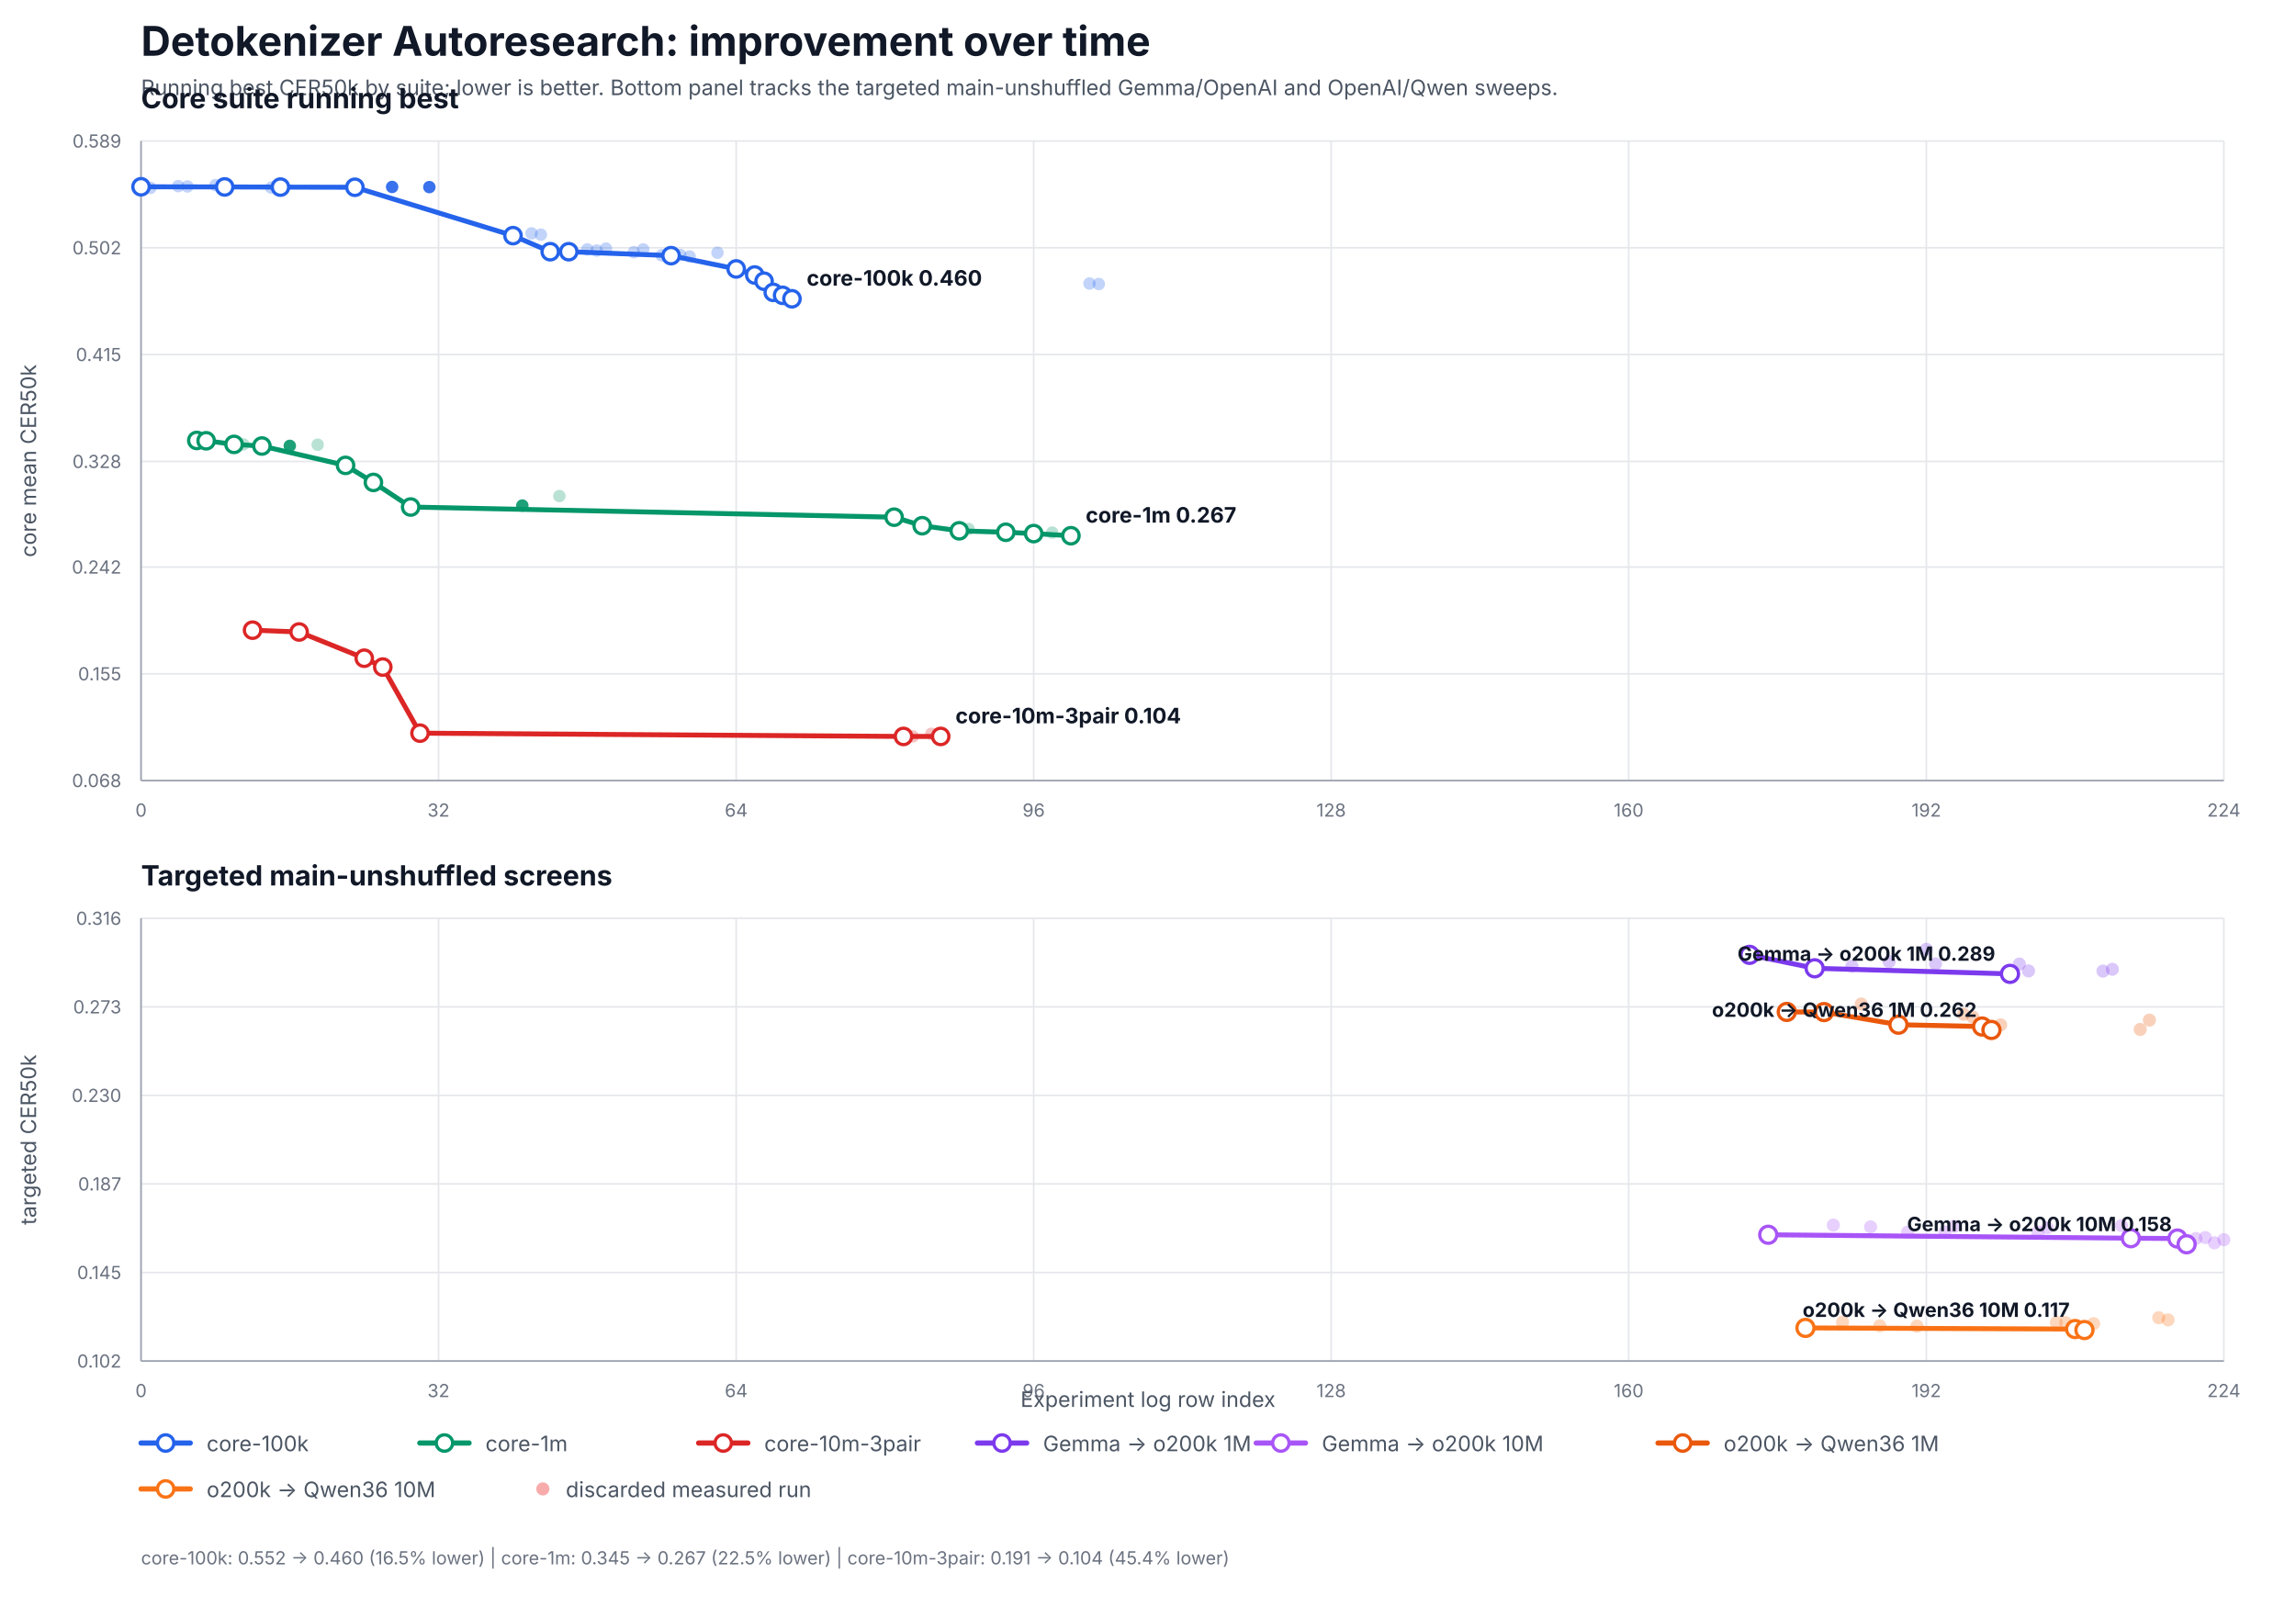
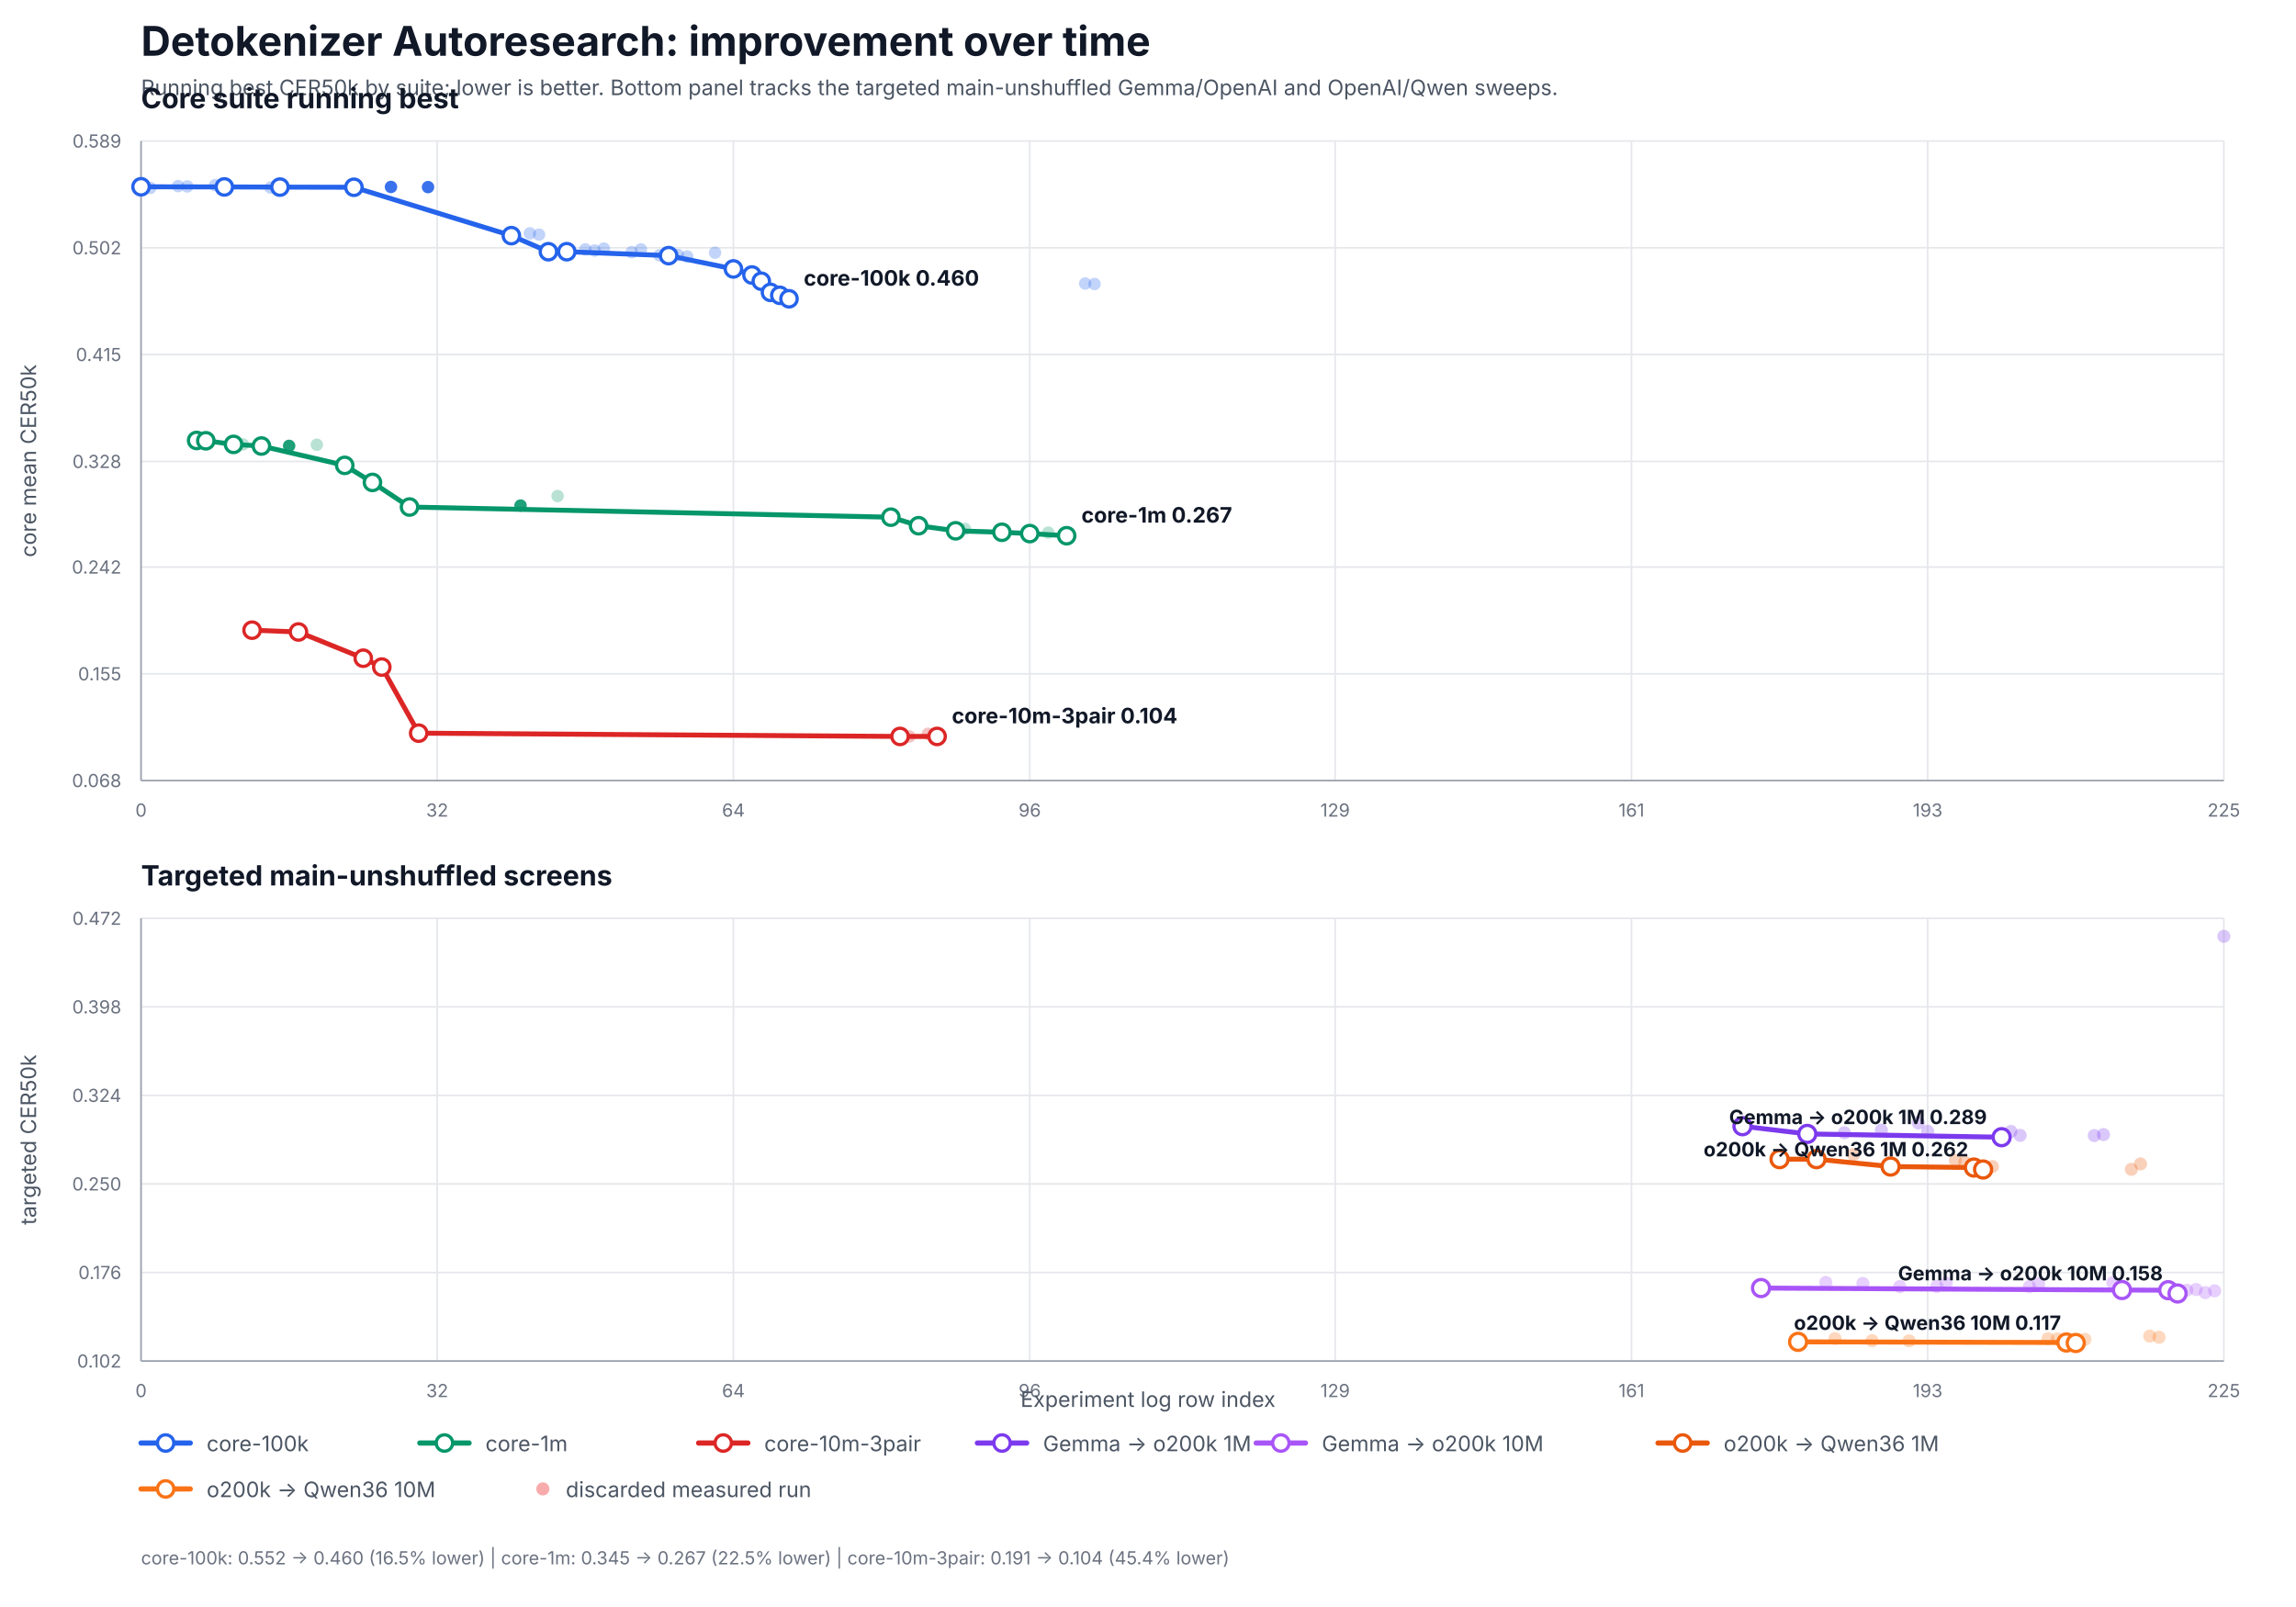
<svg xmlns="http://www.w3.org/2000/svg" width="1400" height="980" viewBox="0 0 1400 980">
  <rect width="100%" height="100%" fill="#ffffff" />
  <style>text{font-family:-apple-system,BlinkMacSystemFont,"Segoe UI",sans-serif;fill:#111827}.small{font-size:13px;fill:#4b5563}.tiny{font-size:11px;fill:#6b7280}.axis{stroke:#9ca3af;stroke-width:1}.grid{stroke:#e5e7eb;stroke-width:1}.line{fill:none;stroke-width:3.0;stroke-linejoin:round;stroke-linecap:round}.keep{opacity:.9}.discard{opacity:.28}</style>
  <text x="86" y="34" font-size="25" font-weight="700">Detokenizer Autoresearch: improvement over time</text>
  <text x="86" y="58" class="small">Running best CER50k by suite; lower is better. Bottom panel tracks the targeted main-unshuffled Gemma/OpenAI and OpenAI/Qwen sweeps.</text>
  <text x="86" y="66" font-size="17" font-weight="700">Core suite running best</text>
  <line x1="86" y1="476.0" x2="1356" y2="476.0" class="grid" />
  <text x="74" y="480.0" text-anchor="end" class="tiny">0.068</text>
  <line x1="86" y1="410.9" x2="1356" y2="410.9" class="grid" />
  <text x="74" y="414.9" text-anchor="end" class="tiny">0.155</text>
  <line x1="86" y1="345.8" x2="1356" y2="345.8" class="grid" />
  <text x="74" y="349.8" text-anchor="end" class="tiny">0.242</text>
  <line x1="86" y1="281.4" x2="1356" y2="281.4" class="grid" />
  <text x="74" y="285.4" text-anchor="end" class="tiny">0.328</text>
  <line x1="86" y1="216.2" x2="1356" y2="216.2" class="grid" />
  <text x="74" y="220.2" text-anchor="end" class="tiny">0.415</text>
  <line x1="86" y1="151.1" x2="1356" y2="151.1" class="grid" />
  <text x="74" y="155.1" text-anchor="end" class="tiny">0.502</text>
  <line x1="86" y1="86.0" x2="1356" y2="86.0" class="grid" />
  <text x="74" y="90.0" text-anchor="end" class="tiny">0.589</text>
  <line x1="86.0" y1="86" x2="86.0" y2="476" class="grid" />
  <text x="86.0" y="498" text-anchor="middle" class="tiny">0</text>
-   <line x1="267.4" y1="86" x2="267.4" y2="476" class="grid" />
-   <text x="267.4" y="498" text-anchor="middle" class="tiny">32</text>
-   <line x1="448.9" y1="86" x2="448.9" y2="476" class="grid" />
-   <text x="448.9" y="498" text-anchor="middle" class="tiny">64</text>
-   <line x1="630.3" y1="86" x2="630.3" y2="476" class="grid" />
-   <text x="630.3" y="498" text-anchor="middle" class="tiny">96</text>
-   <line x1="811.7" y1="86" x2="811.7" y2="476" class="grid" />
-   <text x="811.7" y="498" text-anchor="middle" class="tiny">128</text>
-   <line x1="993.1" y1="86" x2="993.1" y2="476" class="grid" />
-   <text x="993.1" y="498" text-anchor="middle" class="tiny">160</text>
-   <line x1="1174.6" y1="86" x2="1174.6" y2="476" class="grid" />
-   <text x="1174.6" y="498" text-anchor="middle" class="tiny">192</text>
+   <line x1="266.6" y1="86" x2="266.6" y2="476" class="grid" />
+   <text x="266.6" y="498" text-anchor="middle" class="tiny">32</text>
+   <line x1="447.2" y1="86" x2="447.2" y2="476" class="grid" />
+   <text x="447.2" y="498" text-anchor="middle" class="tiny">64</text>
+   <line x1="627.9" y1="86" x2="627.9" y2="476" class="grid" />
+   <text x="627.9" y="498" text-anchor="middle" class="tiny">96</text>
+   <line x1="814.1" y1="86" x2="814.1" y2="476" class="grid" />
+   <text x="814.1" y="498" text-anchor="middle" class="tiny">129</text>
+   <line x1="994.8" y1="86" x2="994.8" y2="476" class="grid" />
+   <text x="994.8" y="498" text-anchor="middle" class="tiny">161</text>
+   <line x1="1175.4" y1="86" x2="1175.4" y2="476" class="grid" />
+   <text x="1175.4" y="498" text-anchor="middle" class="tiny">193</text>
  <line x1="1356.0" y1="86" x2="1356.0" y2="476" class="grid" />
-   <text x="1356.0" y="498" text-anchor="middle" class="tiny">224</text>
+   <text x="1356.0" y="498" text-anchor="middle" class="tiny">225</text>
  <line x1="86" y1="476" x2="1356" y2="476" class="axis" />
  <line x1="86" y1="86" x2="86" y2="476" class="axis" />
  <circle cx="86.0" cy="113.9" r="3.8" fill="#2563eb" class="keep" />
-   <circle cx="91.7" cy="114.6" r="3.8" fill="#2563eb" class="discard" />
-   <circle cx="108.7" cy="113.5" r="3.8" fill="#2563eb" class="discard" />
-   <circle cx="114.3" cy="113.7" r="3.8" fill="#2563eb" class="discard" />
-   <circle cx="131.4" cy="112.9" r="3.8" fill="#2563eb" class="discard" />
-   <circle cx="137.0" cy="114.0" r="3.8" fill="#2563eb" class="keep" />
-   <circle cx="165.4" cy="114.4" r="3.8" fill="#2563eb" class="discard" />
-   <circle cx="171.0" cy="114.1" r="3.8" fill="#2563eb" class="keep" />
-   <circle cx="216.4" cy="114.2" r="3.8" fill="#2563eb" class="keep" />
-   <circle cx="239.1" cy="114.0" r="3.8" fill="#2563eb" class="keep" />
-   <circle cx="261.8" cy="114.1" r="3.8" fill="#2563eb" class="keep" />
-   <circle cx="312.8" cy="143.7" r="3.8" fill="#2563eb" class="keep" />
-   <circle cx="324.1" cy="142.3" r="3.8" fill="#2563eb" class="discard" />
-   <circle cx="329.8" cy="143.1" r="3.8" fill="#2563eb" class="discard" />
-   <circle cx="335.5" cy="153.5" r="3.8" fill="#2563eb" class="keep" />
-   <circle cx="346.8" cy="153.5" r="3.8" fill="#2563eb" class="keep" />
-   <circle cx="358.1" cy="152.1" r="3.8" fill="#2563eb" class="discard" />
-   <circle cx="363.8" cy="152.8" r="3.8" fill="#2563eb" class="discard" />
-   <circle cx="369.5" cy="151.6" r="3.8" fill="#2563eb" class="discard" />
-   <circle cx="386.5" cy="153.8" r="3.8" fill="#2563eb" class="discard" />
-   <circle cx="392.2" cy="152.1" r="3.8" fill="#2563eb" class="discard" />
-   <circle cx="403.5" cy="155.7" r="3.8" fill="#2563eb" class="discard" />
-   <circle cx="409.2" cy="155.9" r="3.8" fill="#2563eb" class="keep" />
-   <circle cx="414.8" cy="155.5" r="3.8" fill="#2563eb" class="discard" />
-   <circle cx="420.5" cy="156.4" r="3.8" fill="#2563eb" class="discard" />
-   <circle cx="437.5" cy="154.1" r="3.8" fill="#2563eb" class="discard" />
-   <circle cx="448.9" cy="164.0" r="3.8" fill="#2563eb" class="keep" />
-   <circle cx="460.2" cy="167.7" r="3.8" fill="#2563eb" class="keep" />
-   <circle cx="465.9" cy="171.5" r="3.8" fill="#2563eb" class="keep" />
-   <circle cx="471.5" cy="178.3" r="3.8" fill="#2563eb" class="keep" />
-   <circle cx="477.2" cy="180.1" r="3.8" fill="#2563eb" class="keep" />
-   <circle cx="482.9" cy="182.2" r="3.8" fill="#2563eb" class="keep" />
-   <circle cx="664.3" cy="172.9" r="3.8" fill="#2563eb" class="discard" />
-   <circle cx="670.0" cy="173.2" r="3.8" fill="#2563eb" class="discard" />
-   <path d="M 86.0 113.9 L 137.0 114.0 L 171.0 114.1 L 216.4 114.2 L 312.8 143.7 L 335.5 153.5 L 346.8 153.5 L 409.2 155.9 L 448.9 164.0 L 460.2 167.7 L 465.9 171.5 L 471.5 178.3 L 477.2 180.1 L 482.9 182.2" class="line" stroke="#2563eb" />
+   <circle cx="91.6" cy="114.6" r="3.8" fill="#2563eb" class="discard" />
+   <circle cx="108.6" cy="113.5" r="3.8" fill="#2563eb" class="discard" />
+   <circle cx="114.2" cy="113.7" r="3.8" fill="#2563eb" class="discard" />
+   <circle cx="131.2" cy="112.9" r="3.8" fill="#2563eb" class="discard" />
+   <circle cx="136.8" cy="114.0" r="3.8" fill="#2563eb" class="keep" />
+   <circle cx="165.0" cy="114.4" r="3.8" fill="#2563eb" class="discard" />
+   <circle cx="170.7" cy="114.1" r="3.8" fill="#2563eb" class="keep" />
+   <circle cx="215.8" cy="114.2" r="3.8" fill="#2563eb" class="keep" />
+   <circle cx="238.4" cy="114.0" r="3.8" fill="#2563eb" class="keep" />
+   <circle cx="261.0" cy="114.1" r="3.8" fill="#2563eb" class="keep" />
+   <circle cx="311.8" cy="143.7" r="3.8" fill="#2563eb" class="keep" />
+   <circle cx="323.1" cy="142.3" r="3.8" fill="#2563eb" class="discard" />
+   <circle cx="328.7" cy="143.1" r="3.8" fill="#2563eb" class="discard" />
+   <circle cx="334.4" cy="153.5" r="3.8" fill="#2563eb" class="keep" />
+   <circle cx="345.6" cy="153.5" r="3.8" fill="#2563eb" class="keep" />
+   <circle cx="356.9" cy="152.1" r="3.8" fill="#2563eb" class="discard" />
+   <circle cx="362.6" cy="152.8" r="3.8" fill="#2563eb" class="discard" />
+   <circle cx="368.2" cy="151.6" r="3.8" fill="#2563eb" class="discard" />
+   <circle cx="385.2" cy="153.8" r="3.8" fill="#2563eb" class="discard" />
+   <circle cx="390.8" cy="152.1" r="3.8" fill="#2563eb" class="discard" />
+   <circle cx="402.1" cy="155.7" r="3.8" fill="#2563eb" class="discard" />
+   <circle cx="407.7" cy="155.9" r="3.8" fill="#2563eb" class="keep" />
+   <circle cx="413.4" cy="155.5" r="3.8" fill="#2563eb" class="discard" />
+   <circle cx="419.0" cy="156.4" r="3.8" fill="#2563eb" class="discard" />
+   <circle cx="436.0" cy="154.1" r="3.8" fill="#2563eb" class="discard" />
+   <circle cx="447.2" cy="164.0" r="3.8" fill="#2563eb" class="keep" />
+   <circle cx="458.5" cy="167.7" r="3.8" fill="#2563eb" class="keep" />
+   <circle cx="464.2" cy="171.5" r="3.8" fill="#2563eb" class="keep" />
+   <circle cx="469.8" cy="178.3" r="3.8" fill="#2563eb" class="keep" />
+   <circle cx="475.5" cy="180.1" r="3.8" fill="#2563eb" class="keep" />
+   <circle cx="481.1" cy="182.2" r="3.8" fill="#2563eb" class="keep" />
+   <circle cx="661.7" cy="172.9" r="3.8" fill="#2563eb" class="discard" />
+   <circle cx="667.4" cy="173.2" r="3.8" fill="#2563eb" class="discard" />
+   <path d="M 86.0 113.9 L 136.8 114.0 L 170.7 114.1 L 215.8 114.2 L 311.8 143.7 L 334.4 153.5 L 345.6 153.5 L 407.7 155.9 L 447.2 164.0 L 458.5 167.7 L 464.2 171.5 L 469.8 178.3 L 475.5 180.1 L 481.1 182.2" class="line" stroke="#2563eb" />
  <circle cx="86.0" cy="113.9" r="5.0" fill="#fff" stroke="#2563eb" stroke-width="2" />
-   <circle cx="137.0" cy="114.0" r="5.0" fill="#fff" stroke="#2563eb" stroke-width="2" />
-   <circle cx="171.0" cy="114.1" r="5.0" fill="#fff" stroke="#2563eb" stroke-width="2" />
-   <circle cx="216.4" cy="114.2" r="5.0" fill="#fff" stroke="#2563eb" stroke-width="2" />
-   <circle cx="312.8" cy="143.7" r="5.0" fill="#fff" stroke="#2563eb" stroke-width="2" />
-   <circle cx="335.5" cy="153.5" r="5.0" fill="#fff" stroke="#2563eb" stroke-width="2" />
-   <circle cx="346.8" cy="153.5" r="5.0" fill="#fff" stroke="#2563eb" stroke-width="2" />
-   <circle cx="409.2" cy="155.9" r="5.0" fill="#fff" stroke="#2563eb" stroke-width="2" />
-   <circle cx="448.9" cy="164.0" r="5.0" fill="#fff" stroke="#2563eb" stroke-width="2" />
-   <circle cx="460.2" cy="167.7" r="5.0" fill="#fff" stroke="#2563eb" stroke-width="2" />
-   <circle cx="465.9" cy="171.5" r="5.0" fill="#fff" stroke="#2563eb" stroke-width="2" />
-   <circle cx="471.5" cy="178.3" r="5.0" fill="#fff" stroke="#2563eb" stroke-width="2" />
-   <circle cx="477.2" cy="180.1" r="5.0" fill="#fff" stroke="#2563eb" stroke-width="2" />
-   <circle cx="482.9" cy="182.2" r="5.0" fill="#fff" stroke="#2563eb" stroke-width="2" />
-   <text x="491.9" y="174.2" text-anchor="start" font-size="13" font-weight="700" fill="#2563eb">core-100k 0.460</text>
-   <circle cx="120.0" cy="268.6" r="3.8" fill="#059669" class="keep" />
-   <circle cx="125.7" cy="268.8" r="3.8" fill="#059669" class="keep" />
-   <circle cx="142.7" cy="271.0" r="3.8" fill="#059669" class="keep" />
-   <circle cx="148.4" cy="271.0" r="3.8" fill="#059669" class="discard" />
-   <circle cx="159.7" cy="272.0" r="3.8" fill="#059669" class="keep" />
-   <circle cx="176.7" cy="271.9" r="3.8" fill="#059669" class="keep" />
-   <circle cx="193.7" cy="271.2" r="3.8" fill="#059669" class="discard" />
-   <circle cx="210.7" cy="283.8" r="3.8" fill="#059669" class="keep" />
-   <circle cx="227.7" cy="294.2" r="3.8" fill="#059669" class="keep" />
-   <circle cx="250.4" cy="309.2" r="3.8" fill="#059669" class="keep" />
-   <circle cx="318.5" cy="308.3" r="3.8" fill="#059669" class="keep" />
-   <circle cx="341.1" cy="302.5" r="3.8" fill="#059669" class="discard" />
-   <circle cx="545.2" cy="315.4" r="3.8" fill="#059669" class="keep" />
-   <circle cx="562.3" cy="320.6" r="3.8" fill="#059669" class="keep" />
-   <circle cx="584.9" cy="323.7" r="3.8" fill="#059669" class="keep" />
-   <circle cx="590.6" cy="322.6" r="3.8" fill="#059669" class="discard" />
-   <circle cx="613.3" cy="324.6" r="3.8" fill="#059669" class="keep" />
-   <circle cx="630.3" cy="325.4" r="3.8" fill="#059669" class="keep" />
-   <circle cx="641.6" cy="324.8" r="3.8" fill="#059669" class="discard" />
-   <circle cx="653.0" cy="326.7" r="3.8" fill="#059669" class="keep" />
-   <path d="M 120.0 268.6 L 125.7 268.8 L 142.7 271.0 L 159.7 272.0 L 210.7 283.8 L 227.7 294.2 L 250.4 309.2 L 545.2 315.4 L 562.3 320.6 L 584.9 323.7 L 613.3 324.6 L 630.3 325.4 L 653.0 326.7" class="line" stroke="#059669" />
-   <circle cx="120.0" cy="268.6" r="5.0" fill="#fff" stroke="#059669" stroke-width="2" />
-   <circle cx="125.7" cy="268.8" r="5.0" fill="#fff" stroke="#059669" stroke-width="2" />
-   <circle cx="142.7" cy="271.0" r="5.0" fill="#fff" stroke="#059669" stroke-width="2" />
-   <circle cx="159.7" cy="272.0" r="5.0" fill="#fff" stroke="#059669" stroke-width="2" />
-   <circle cx="210.7" cy="283.8" r="5.0" fill="#fff" stroke="#059669" stroke-width="2" />
-   <circle cx="227.7" cy="294.2" r="5.0" fill="#fff" stroke="#059669" stroke-width="2" />
-   <circle cx="250.4" cy="309.2" r="5.0" fill="#fff" stroke="#059669" stroke-width="2" />
-   <circle cx="545.2" cy="315.4" r="5.0" fill="#fff" stroke="#059669" stroke-width="2" />
-   <circle cx="562.3" cy="320.6" r="5.0" fill="#fff" stroke="#059669" stroke-width="2" />
-   <circle cx="584.9" cy="323.7" r="5.0" fill="#fff" stroke="#059669" stroke-width="2" />
-   <circle cx="613.3" cy="324.6" r="5.0" fill="#fff" stroke="#059669" stroke-width="2" />
-   <circle cx="630.3" cy="325.4" r="5.0" fill="#fff" stroke="#059669" stroke-width="2" />
-   <circle cx="653.0" cy="326.7" r="5.0" fill="#fff" stroke="#059669" stroke-width="2" />
-   <text x="662.0" y="318.7" text-anchor="start" font-size="13" font-weight="700" fill="#059669">core-1m 0.267</text>
-   <circle cx="154.0" cy="384.3" r="3.8" fill="#dc2626" class="keep" />
-   <circle cx="182.4" cy="385.4" r="3.8" fill="#dc2626" class="keep" />
-   <circle cx="222.1" cy="401.4" r="3.8" fill="#dc2626" class="keep" />
-   <circle cx="233.4" cy="406.8" r="3.8" fill="#dc2626" class="keep" />
-   <circle cx="256.1" cy="447.1" r="3.8" fill="#dc2626" class="keep" />
-   <circle cx="550.9" cy="449.1" r="3.8" fill="#dc2626" class="keep" />
-   <circle cx="556.6" cy="449.1" r="3.8" fill="#dc2626" class="discard" />
-   <circle cx="567.9" cy="447.5" r="3.8" fill="#dc2626" class="discard" />
-   <circle cx="573.6" cy="449.1" r="3.8" fill="#dc2626" class="keep" />
-   <path d="M 154.0 384.3 L 182.4 385.4 L 222.1 401.4 L 233.4 406.8 L 256.1 447.1 L 550.9 449.1 L 573.6 449.1" class="line" stroke="#dc2626" />
-   <circle cx="154.0" cy="384.3" r="5.0" fill="#fff" stroke="#dc2626" stroke-width="2" />
-   <circle cx="182.4" cy="385.4" r="5.0" fill="#fff" stroke="#dc2626" stroke-width="2" />
-   <circle cx="222.1" cy="401.4" r="5.0" fill="#fff" stroke="#dc2626" stroke-width="2" />
-   <circle cx="233.4" cy="406.8" r="5.0" fill="#fff" stroke="#dc2626" stroke-width="2" />
-   <circle cx="256.1" cy="447.1" r="5.0" fill="#fff" stroke="#dc2626" stroke-width="2" />
-   <circle cx="550.9" cy="449.1" r="5.0" fill="#fff" stroke="#dc2626" stroke-width="2" />
-   <circle cx="573.6" cy="449.1" r="5.0" fill="#fff" stroke="#dc2626" stroke-width="2" />
-   <text x="582.6" y="441.1" text-anchor="start" font-size="13" font-weight="700" fill="#dc2626">core-10m-3pair 0.104</text>
+   <circle cx="136.8" cy="114.0" r="5.0" fill="#fff" stroke="#2563eb" stroke-width="2" />
+   <circle cx="170.7" cy="114.1" r="5.0" fill="#fff" stroke="#2563eb" stroke-width="2" />
+   <circle cx="215.8" cy="114.2" r="5.0" fill="#fff" stroke="#2563eb" stroke-width="2" />
+   <circle cx="311.8" cy="143.7" r="5.0" fill="#fff" stroke="#2563eb" stroke-width="2" />
+   <circle cx="334.4" cy="153.5" r="5.0" fill="#fff" stroke="#2563eb" stroke-width="2" />
+   <circle cx="345.6" cy="153.5" r="5.0" fill="#fff" stroke="#2563eb" stroke-width="2" />
+   <circle cx="407.7" cy="155.9" r="5.0" fill="#fff" stroke="#2563eb" stroke-width="2" />
+   <circle cx="447.2" cy="164.0" r="5.0" fill="#fff" stroke="#2563eb" stroke-width="2" />
+   <circle cx="458.5" cy="167.7" r="5.0" fill="#fff" stroke="#2563eb" stroke-width="2" />
+   <circle cx="464.2" cy="171.5" r="5.0" fill="#fff" stroke="#2563eb" stroke-width="2" />
+   <circle cx="469.8" cy="178.3" r="5.0" fill="#fff" stroke="#2563eb" stroke-width="2" />
+   <circle cx="475.5" cy="180.1" r="5.0" fill="#fff" stroke="#2563eb" stroke-width="2" />
+   <circle cx="481.1" cy="182.2" r="5.0" fill="#fff" stroke="#2563eb" stroke-width="2" />
+   <text x="490.1" y="174.2" text-anchor="start" font-size="13" font-weight="700" fill="#2563eb">core-100k 0.460</text>
+   <circle cx="119.9" cy="268.6" r="3.8" fill="#059669" class="keep" />
+   <circle cx="125.5" cy="268.8" r="3.8" fill="#059669" class="keep" />
+   <circle cx="142.4" cy="271.0" r="3.8" fill="#059669" class="keep" />
+   <circle cx="148.1" cy="271.0" r="3.8" fill="#059669" class="discard" />
+   <circle cx="159.4" cy="272.0" r="3.8" fill="#059669" class="keep" />
+   <circle cx="176.3" cy="271.9" r="3.8" fill="#059669" class="keep" />
+   <circle cx="193.2" cy="271.2" r="3.8" fill="#059669" class="discard" />
+   <circle cx="210.2" cy="283.8" r="3.8" fill="#059669" class="keep" />
+   <circle cx="227.1" cy="294.2" r="3.8" fill="#059669" class="keep" />
+   <circle cx="249.7" cy="309.2" r="3.8" fill="#059669" class="keep" />
+   <circle cx="317.4" cy="308.3" r="3.8" fill="#059669" class="keep" />
+   <circle cx="340.0" cy="302.5" r="3.8" fill="#059669" class="discard" />
+   <circle cx="543.2" cy="315.4" r="3.8" fill="#059669" class="keep" />
+   <circle cx="560.1" cy="320.6" r="3.8" fill="#059669" class="keep" />
+   <circle cx="582.7" cy="323.7" r="3.8" fill="#059669" class="keep" />
+   <circle cx="588.4" cy="322.6" r="3.8" fill="#059669" class="discard" />
+   <circle cx="610.9" cy="324.6" r="3.8" fill="#059669" class="keep" />
+   <circle cx="627.9" cy="325.4" r="3.8" fill="#059669" class="keep" />
+   <circle cx="639.2" cy="324.8" r="3.8" fill="#059669" class="discard" />
+   <circle cx="650.4" cy="326.7" r="3.8" fill="#059669" class="keep" />
+   <path d="M 119.9 268.6 L 125.5 268.8 L 142.4 271.0 L 159.4 272.0 L 210.2 283.8 L 227.1 294.2 L 249.7 309.2 L 543.2 315.4 L 560.1 320.6 L 582.7 323.7 L 610.9 324.6 L 627.9 325.4 L 650.4 326.7" class="line" stroke="#059669" />
+   <circle cx="119.9" cy="268.6" r="5.0" fill="#fff" stroke="#059669" stroke-width="2" />
+   <circle cx="125.5" cy="268.8" r="5.0" fill="#fff" stroke="#059669" stroke-width="2" />
+   <circle cx="142.4" cy="271.0" r="5.0" fill="#fff" stroke="#059669" stroke-width="2" />
+   <circle cx="159.4" cy="272.0" r="5.0" fill="#fff" stroke="#059669" stroke-width="2" />
+   <circle cx="210.2" cy="283.8" r="5.0" fill="#fff" stroke="#059669" stroke-width="2" />
+   <circle cx="227.1" cy="294.2" r="5.0" fill="#fff" stroke="#059669" stroke-width="2" />
+   <circle cx="249.7" cy="309.2" r="5.0" fill="#fff" stroke="#059669" stroke-width="2" />
+   <circle cx="543.2" cy="315.4" r="5.0" fill="#fff" stroke="#059669" stroke-width="2" />
+   <circle cx="560.1" cy="320.6" r="5.0" fill="#fff" stroke="#059669" stroke-width="2" />
+   <circle cx="582.7" cy="323.7" r="5.0" fill="#fff" stroke="#059669" stroke-width="2" />
+   <circle cx="610.9" cy="324.6" r="5.0" fill="#fff" stroke="#059669" stroke-width="2" />
+   <circle cx="627.9" cy="325.4" r="5.0" fill="#fff" stroke="#059669" stroke-width="2" />
+   <circle cx="650.4" cy="326.7" r="5.0" fill="#fff" stroke="#059669" stroke-width="2" />
+   <text x="659.4" y="318.7" text-anchor="start" font-size="13" font-weight="700" fill="#059669">core-1m 0.267</text>
+   <circle cx="153.7" cy="384.3" r="3.8" fill="#dc2626" class="keep" />
+   <circle cx="182.0" cy="385.4" r="3.8" fill="#dc2626" class="keep" />
+   <circle cx="221.5" cy="401.4" r="3.8" fill="#dc2626" class="keep" />
+   <circle cx="232.8" cy="406.8" r="3.8" fill="#dc2626" class="keep" />
+   <circle cx="255.3" cy="447.1" r="3.8" fill="#dc2626" class="keep" />
+   <circle cx="548.8" cy="449.1" r="3.8" fill="#dc2626" class="keep" />
+   <circle cx="554.5" cy="449.1" r="3.8" fill="#dc2626" class="discard" />
+   <circle cx="565.8" cy="447.5" r="3.8" fill="#dc2626" class="discard" />
+   <circle cx="571.4" cy="449.1" r="3.8" fill="#dc2626" class="keep" />
+   <path d="M 153.7 384.3 L 182.0 385.4 L 221.5 401.4 L 232.8 406.8 L 255.3 447.1 L 548.8 449.1 L 571.4 449.1" class="line" stroke="#dc2626" />
+   <circle cx="153.7" cy="384.3" r="5.0" fill="#fff" stroke="#dc2626" stroke-width="2" />
+   <circle cx="182.0" cy="385.4" r="5.0" fill="#fff" stroke="#dc2626" stroke-width="2" />
+   <circle cx="221.5" cy="401.4" r="5.0" fill="#fff" stroke="#dc2626" stroke-width="2" />
+   <circle cx="232.8" cy="406.8" r="5.0" fill="#fff" stroke="#dc2626" stroke-width="2" />
+   <circle cx="255.3" cy="447.1" r="5.0" fill="#fff" stroke="#dc2626" stroke-width="2" />
+   <circle cx="548.8" cy="449.1" r="5.0" fill="#fff" stroke="#dc2626" stroke-width="2" />
+   <circle cx="571.4" cy="449.1" r="5.0" fill="#fff" stroke="#dc2626" stroke-width="2" />
+   <text x="580.4" y="441.1" text-anchor="start" font-size="13" font-weight="700" fill="#dc2626">core-10m-3pair 0.104</text>
  <text x="86" y="540" font-size="17" font-weight="700">Targeted main-unshuffled screens</text>
  <line x1="86" y1="830.0" x2="1356" y2="830.0" class="grid" />
  <text x="74" y="834.0" text-anchor="end" class="tiny">0.102</text>
  <line x1="86" y1="776.0" x2="1356" y2="776.0" class="grid" />
-   <text x="74" y="780.0" text-anchor="end" class="tiny">0.145</text>
+   <text x="74" y="780.0" text-anchor="end" class="tiny">0.176</text>
  <line x1="86" y1="722.0" x2="1356" y2="722.0" class="grid" />
-   <text x="74" y="726.0" text-anchor="end" class="tiny">0.187</text>
+   <text x="74" y="726.0" text-anchor="end" class="tiny">0.250</text>
  <line x1="86" y1="668.0" x2="1356" y2="668.0" class="grid" />
-   <text x="74" y="672.0" text-anchor="end" class="tiny">0.230</text>
+   <text x="74" y="672.0" text-anchor="end" class="tiny">0.324</text>
  <line x1="86" y1="614.0" x2="1356" y2="614.0" class="grid" />
-   <text x="74" y="618.0" text-anchor="end" class="tiny">0.273</text>
+   <text x="74" y="618.0" text-anchor="end" class="tiny">0.398</text>
  <line x1="86" y1="560.0" x2="1356" y2="560.0" class="grid" />
-   <text x="74" y="564.0" text-anchor="end" class="tiny">0.316</text>
+   <text x="74" y="564.0" text-anchor="end" class="tiny">0.472</text>
  <line x1="86.0" y1="560" x2="86.0" y2="830" class="grid" />
  <text x="86.0" y="852" text-anchor="middle" class="tiny">0</text>
-   <line x1="267.4" y1="560" x2="267.4" y2="830" class="grid" />
-   <text x="267.4" y="852" text-anchor="middle" class="tiny">32</text>
-   <line x1="448.9" y1="560" x2="448.9" y2="830" class="grid" />
-   <text x="448.9" y="852" text-anchor="middle" class="tiny">64</text>
-   <line x1="630.3" y1="560" x2="630.3" y2="830" class="grid" />
-   <text x="630.3" y="852" text-anchor="middle" class="tiny">96</text>
-   <line x1="811.7" y1="560" x2="811.7" y2="830" class="grid" />
-   <text x="811.7" y="852" text-anchor="middle" class="tiny">128</text>
-   <line x1="993.1" y1="560" x2="993.1" y2="830" class="grid" />
-   <text x="993.1" y="852" text-anchor="middle" class="tiny">160</text>
-   <line x1="1174.6" y1="560" x2="1174.6" y2="830" class="grid" />
-   <text x="1174.6" y="852" text-anchor="middle" class="tiny">192</text>
+   <line x1="266.6" y1="560" x2="266.6" y2="830" class="grid" />
+   <text x="266.6" y="852" text-anchor="middle" class="tiny">32</text>
+   <line x1="447.2" y1="560" x2="447.2" y2="830" class="grid" />
+   <text x="447.2" y="852" text-anchor="middle" class="tiny">64</text>
+   <line x1="627.9" y1="560" x2="627.9" y2="830" class="grid" />
+   <text x="627.9" y="852" text-anchor="middle" class="tiny">96</text>
+   <line x1="814.1" y1="560" x2="814.1" y2="830" class="grid" />
+   <text x="814.1" y="852" text-anchor="middle" class="tiny">129</text>
+   <line x1="994.8" y1="560" x2="994.8" y2="830" class="grid" />
+   <text x="994.8" y="852" text-anchor="middle" class="tiny">161</text>
+   <line x1="1175.4" y1="560" x2="1175.4" y2="830" class="grid" />
+   <text x="1175.4" y="852" text-anchor="middle" class="tiny">193</text>
  <line x1="1356.0" y1="560" x2="1356.0" y2="830" class="grid" />
-   <text x="1356.0" y="852" text-anchor="middle" class="tiny">224</text>
+   <text x="1356.0" y="852" text-anchor="middle" class="tiny">225</text>
  <line x1="86" y1="830" x2="1356" y2="830" class="axis" />
  <line x1="86" y1="560" x2="86" y2="830" class="axis" />
-   <circle cx="1066.8" cy="582.3" r="4.0" fill="#7c3aed" class="discard" />
-   <circle cx="1106.5" cy="590.5" r="4.0" fill="#7c3aed" class="discard" />
-   <circle cx="1129.2" cy="589.2" r="4.0" fill="#7c3aed" class="discard" />
-   <circle cx="1151.9" cy="586.5" r="4.0" fill="#7c3aed" class="discard" />
-   <circle cx="1174.6" cy="578.9" r="4.0" fill="#7c3aed" class="discard" />
-   <circle cx="1180.2" cy="587.8" r="4.0" fill="#7c3aed" class="discard" />
-   <circle cx="1225.6" cy="593.9" r="4.0" fill="#7c3aed" class="keep" />
-   <circle cx="1231.3" cy="587.9" r="4.0" fill="#7c3aed" class="discard" />
-   <circle cx="1236.9" cy="592.1" r="4.0" fill="#7c3aed" class="discard" />
-   <circle cx="1282.3" cy="592.2" r="4.0" fill="#7c3aed" class="discard" />
-   <circle cx="1288.0" cy="591.1" r="4.0" fill="#7c3aed" class="discard" />
-   <path d="M 1066.8 582.3 L 1106.5 590.5 L 1225.6 593.9" class="line" stroke="#7c3aed" />
-   <circle cx="1066.8" cy="582.3" r="5.2" fill="#fff" stroke="#7c3aed" stroke-width="2" />
-   <circle cx="1106.5" cy="590.5" r="5.2" fill="#fff" stroke="#7c3aed" stroke-width="2" />
-   <circle cx="1225.6" cy="593.9" r="5.2" fill="#fff" stroke="#7c3aed" stroke-width="2" />
-   <text x="1216.6" y="585.9" text-anchor="end" font-size="12" font-weight="700" fill="#7c3aed">Gemma -&gt; o200k 1M 0.289</text>
-   <circle cx="1078.2" cy="753.0" r="4.0" fill="#a855f7" class="keep" />
-   <circle cx="1117.9" cy="747.1" r="4.0" fill="#a855f7" class="discard" />
-   <circle cx="1140.6" cy="748.2" r="4.0" fill="#a855f7" class="discard" />
-   <circle cx="1163.2" cy="751.4" r="4.0" fill="#a855f7" class="discard" />
-   <circle cx="1185.9" cy="751.3" r="4.0" fill="#a855f7" class="discard" />
-   <circle cx="1191.6" cy="747.8" r="4.0" fill="#a855f7" class="discard" />
-   <circle cx="1242.6" cy="751.4" r="4.0" fill="#a855f7" class="discard" />
-   <circle cx="1248.3" cy="748.7" r="4.0" fill="#a855f7" class="discard" />
-   <circle cx="1293.6" cy="747.4" r="4.0" fill="#a855f7" class="discard" />
-   <circle cx="1299.3" cy="755.1" r="4.0" fill="#a855f7" class="keep" />
-   <circle cx="1327.7" cy="755.3" r="4.0" fill="#a855f7" class="discard" />
-   <circle cx="1333.3" cy="758.8" r="4.0" fill="#a855f7" class="keep" />
-   <circle cx="1339.0" cy="755.3" r="4.0" fill="#a855f7" class="discard" />
-   <circle cx="1344.7" cy="754.7" r="4.0" fill="#a855f7" class="discard" />
-   <circle cx="1350.3" cy="757.9" r="4.0" fill="#a855f7" class="discard" />
-   <circle cx="1356.0" cy="756.0" r="4.0" fill="#a855f7" class="discard" />
-   <path d="M 1078.2 753.0 L 1299.3 755.1 L 1327.7 755.3 L 1333.3 758.8" class="line" stroke="#a855f7" />
-   <circle cx="1078.2" cy="753.0" r="5.2" fill="#fff" stroke="#a855f7" stroke-width="2" />
-   <circle cx="1299.3" cy="755.1" r="5.2" fill="#fff" stroke="#a855f7" stroke-width="2" />
-   <circle cx="1327.7" cy="755.3" r="5.2" fill="#fff" stroke="#a855f7" stroke-width="2" />
-   <circle cx="1333.3" cy="758.8" r="5.2" fill="#fff" stroke="#a855f7" stroke-width="2" />
-   <text x="1324.3" y="750.8" text-anchor="end" font-size="12" font-weight="700" fill="#a855f7">Gemma -&gt; o200k 10M 0.158</text>
-   <circle cx="1089.5" cy="617.1" r="4.0" fill="#ea580c" class="keep" />
-   <circle cx="1112.2" cy="617.2" r="4.0" fill="#ea580c" class="discard" />
-   <circle cx="1134.9" cy="612.3" r="4.0" fill="#ea580c" class="discard" />
-   <circle cx="1157.6" cy="624.9" r="4.0" fill="#ea580c" class="discard" />
-   <circle cx="1197.3" cy="618.5" r="4.0" fill="#ea580c" class="discard" />
-   <circle cx="1202.9" cy="620.2" r="4.0" fill="#ea580c" class="discard" />
-   <circle cx="1208.6" cy="626.0" r="4.0" fill="#ea580c" class="discard" />
-   <circle cx="1214.3" cy="628.1" r="4.0" fill="#ea580c" class="keep" />
-   <circle cx="1219.9" cy="625.0" r="4.0" fill="#ea580c" class="discard" />
-   <circle cx="1305.0" cy="627.8" r="4.0" fill="#ea580c" class="discard" />
-   <circle cx="1310.6" cy="622.1" r="4.0" fill="#ea580c" class="discard" />
-   <path d="M 1089.5 617.1 L 1112.2 617.2 L 1157.6 624.9 L 1208.6 626.0 L 1214.3 628.1" class="line" stroke="#ea580c" />
-   <circle cx="1089.5" cy="617.1" r="5.2" fill="#fff" stroke="#ea580c" stroke-width="2" />
-   <circle cx="1112.2" cy="617.2" r="5.2" fill="#fff" stroke="#ea580c" stroke-width="2" />
-   <circle cx="1157.6" cy="624.9" r="5.2" fill="#fff" stroke="#ea580c" stroke-width="2" />
-   <circle cx="1208.6" cy="626.0" r="5.2" fill="#fff" stroke="#ea580c" stroke-width="2" />
-   <circle cx="1214.3" cy="628.1" r="5.2" fill="#fff" stroke="#ea580c" stroke-width="2" />
-   <text x="1205.3" y="620.1" text-anchor="end" font-size="12" font-weight="700" fill="#ea580c">o200k -&gt; Qwen36 1M 0.262</text>
-   <circle cx="1100.9" cy="809.8" r="4.0" fill="#f97316" class="keep" />
-   <circle cx="1123.5" cy="806.3" r="4.0" fill="#f97316" class="discard" />
-   <circle cx="1146.2" cy="808.5" r="4.0" fill="#f97316" class="discard" />
-   <circle cx="1168.9" cy="808.7" r="4.0" fill="#f97316" class="discard" />
-   <circle cx="1253.9" cy="806.5" r="4.0" fill="#f97316" class="discard" />
-   <circle cx="1259.6" cy="806.6" r="4.0" fill="#f97316" class="discard" />
-   <circle cx="1265.3" cy="810.5" r="4.0" fill="#f97316" class="discard" />
-   <circle cx="1271.0" cy="811.1" r="4.0" fill="#f97316" class="keep" />
-   <circle cx="1276.6" cy="807.2" r="4.0" fill="#f97316" class="discard" />
-   <circle cx="1316.3" cy="803.6" r="4.0" fill="#f97316" class="discard" />
-   <circle cx="1322.0" cy="804.9" r="4.0" fill="#f97316" class="discard" />
-   <path d="M 1100.9 809.8 L 1265.3 810.5 L 1271.0 811.1" class="line" stroke="#f97316" />
-   <circle cx="1100.9" cy="809.8" r="5.2" fill="#fff" stroke="#f97316" stroke-width="2" />
-   <circle cx="1265.3" cy="810.5" r="5.2" fill="#fff" stroke="#f97316" stroke-width="2" />
-   <circle cx="1271.0" cy="811.1" r="5.2" fill="#fff" stroke="#f97316" stroke-width="2" />
-   <text x="1262.0" y="803.1" text-anchor="end" font-size="12" font-weight="700" fill="#f97316">o200k -&gt; Qwen36 10M 0.117</text>
+   <circle cx="1062.5" cy="686.8" r="4.0" fill="#7c3aed" class="discard" />
+   <circle cx="1102.0" cy="691.5" r="4.0" fill="#7c3aed" class="discard" />
+   <circle cx="1124.6" cy="690.8" r="4.0" fill="#7c3aed" class="discard" />
+   <circle cx="1147.2" cy="689.2" r="4.0" fill="#7c3aed" class="discard" />
+   <circle cx="1169.7" cy="684.8" r="4.0" fill="#7c3aed" class="discard" />
+   <circle cx="1175.4" cy="689.9" r="4.0" fill="#7c3aed" class="discard" />
+   <circle cx="1220.5" cy="693.5" r="4.0" fill="#7c3aed" class="keep" />
+   <circle cx="1226.2" cy="690.0" r="4.0" fill="#7c3aed" class="discard" />
+   <circle cx="1231.8" cy="692.4" r="4.0" fill="#7c3aed" class="discard" />
+   <circle cx="1277.0" cy="692.5" r="4.0" fill="#7c3aed" class="discard" />
+   <circle cx="1282.6" cy="691.9" r="4.0" fill="#7c3aed" class="discard" />
+   <circle cx="1356.0" cy="571.0" r="4.0" fill="#7c3aed" class="discard" />
+   <path d="M 1062.5 686.8 L 1102.0 691.5 L 1220.5 693.5" class="line" stroke="#7c3aed" />
+   <circle cx="1062.5" cy="686.8" r="5.2" fill="#fff" stroke="#7c3aed" stroke-width="2" />
+   <circle cx="1102.0" cy="691.5" r="5.2" fill="#fff" stroke="#7c3aed" stroke-width="2" />
+   <circle cx="1220.5" cy="693.5" r="5.2" fill="#fff" stroke="#7c3aed" stroke-width="2" />
+   <text x="1211.5" y="685.5" text-anchor="end" font-size="12" font-weight="700" fill="#7c3aed">Gemma -&gt; o200k 1M 0.289</text>
+   <circle cx="1073.8" cy="785.5" r="4.0" fill="#a855f7" class="keep" />
+   <circle cx="1113.3" cy="782.1" r="4.0" fill="#a855f7" class="discard" />
+   <circle cx="1135.9" cy="782.7" r="4.0" fill="#a855f7" class="discard" />
+   <circle cx="1158.4" cy="784.6" r="4.0" fill="#a855f7" class="discard" />
+   <circle cx="1181.0" cy="784.5" r="4.0" fill="#a855f7" class="discard" />
+   <circle cx="1186.7" cy="782.5" r="4.0" fill="#a855f7" class="discard" />
+   <circle cx="1237.5" cy="784.6" r="4.0" fill="#a855f7" class="discard" />
+   <circle cx="1243.1" cy="783.0" r="4.0" fill="#a855f7" class="discard" />
+   <circle cx="1288.3" cy="782.2" r="4.0" fill="#a855f7" class="discard" />
+   <circle cx="1293.9" cy="786.7" r="4.0" fill="#a855f7" class="keep" />
+   <circle cx="1322.1" cy="786.8" r="4.0" fill="#a855f7" class="discard" />
+   <circle cx="1327.8" cy="788.8" r="4.0" fill="#a855f7" class="keep" />
+   <circle cx="1333.4" cy="786.8" r="4.0" fill="#a855f7" class="discard" />
+   <circle cx="1339.1" cy="786.4" r="4.0" fill="#a855f7" class="discard" />
+   <circle cx="1344.7" cy="788.3" r="4.0" fill="#a855f7" class="discard" />
+   <circle cx="1350.4" cy="787.2" r="4.0" fill="#a855f7" class="discard" />
+   <path d="M 1073.8 785.5 L 1293.9 786.7 L 1322.1 786.8 L 1327.8 788.8" class="line" stroke="#a855f7" />
+   <circle cx="1073.8" cy="785.5" r="5.2" fill="#fff" stroke="#a855f7" stroke-width="2" />
+   <circle cx="1293.9" cy="786.7" r="5.2" fill="#fff" stroke="#a855f7" stroke-width="2" />
+   <circle cx="1322.1" cy="786.8" r="5.2" fill="#fff" stroke="#a855f7" stroke-width="2" />
+   <circle cx="1327.8" cy="788.8" r="5.2" fill="#fff" stroke="#a855f7" stroke-width="2" />
+   <text x="1318.8" y="780.8" text-anchor="end" font-size="12" font-weight="700" fill="#a855f7">Gemma -&gt; o200k 10M 0.158</text>
+   <circle cx="1085.1" cy="706.9" r="4.0" fill="#ea580c" class="keep" />
+   <circle cx="1107.6" cy="706.9" r="4.0" fill="#ea580c" class="discard" />
+   <circle cx="1130.2" cy="704.1" r="4.0" fill="#ea580c" class="discard" />
+   <circle cx="1152.8" cy="711.4" r="4.0" fill="#ea580c" class="discard" />
+   <circle cx="1192.3" cy="707.7" r="4.0" fill="#ea580c" class="discard" />
+   <circle cx="1198.0" cy="708.7" r="4.0" fill="#ea580c" class="discard" />
+   <circle cx="1203.6" cy="712.0" r="4.0" fill="#ea580c" class="discard" />
+   <circle cx="1209.2" cy="713.2" r="4.0" fill="#ea580c" class="keep" />
+   <circle cx="1214.9" cy="711.4" r="4.0" fill="#ea580c" class="discard" />
+   <circle cx="1299.6" cy="713.1" r="4.0" fill="#ea580c" class="discard" />
+   <circle cx="1305.2" cy="709.8" r="4.0" fill="#ea580c" class="discard" />
+   <path d="M 1085.1 706.9 L 1107.6 706.9 L 1152.8 711.4 L 1203.6 712.0 L 1209.2 713.2" class="line" stroke="#ea580c" />
+   <circle cx="1085.1" cy="706.9" r="5.2" fill="#fff" stroke="#ea580c" stroke-width="2" />
+   <circle cx="1107.6" cy="706.9" r="5.2" fill="#fff" stroke="#ea580c" stroke-width="2" />
+   <circle cx="1152.8" cy="711.4" r="5.2" fill="#fff" stroke="#ea580c" stroke-width="2" />
+   <circle cx="1203.6" cy="712.0" r="5.2" fill="#fff" stroke="#ea580c" stroke-width="2" />
+   <circle cx="1209.2" cy="713.2" r="5.2" fill="#fff" stroke="#ea580c" stroke-width="2" />
+   <text x="1200.2" y="705.2" text-anchor="end" font-size="12" font-weight="700" fill="#ea580c">o200k -&gt; Qwen36 1M 0.262</text>
+   <circle cx="1096.4" cy="818.3" r="4.0" fill="#f97316" class="keep" />
+   <circle cx="1118.9" cy="816.3" r="4.0" fill="#f97316" class="discard" />
+   <circle cx="1141.5" cy="817.6" r="4.0" fill="#f97316" class="discard" />
+   <circle cx="1164.1" cy="817.7" r="4.0" fill="#f97316" class="discard" />
+   <circle cx="1248.8" cy="816.4" r="4.0" fill="#f97316" class="discard" />
+   <circle cx="1254.4" cy="816.5" r="4.0" fill="#f97316" class="discard" />
+   <circle cx="1260.0" cy="818.7" r="4.0" fill="#f97316" class="discard" />
+   <circle cx="1265.7" cy="819.0" r="4.0" fill="#f97316" class="keep" />
+   <circle cx="1271.3" cy="816.8" r="4.0" fill="#f97316" class="discard" />
+   <circle cx="1310.8" cy="814.8" r="4.0" fill="#f97316" class="discard" />
+   <circle cx="1316.5" cy="815.5" r="4.0" fill="#f97316" class="discard" />
+   <path d="M 1096.4 818.3 L 1260.0 818.7 L 1265.7 819.0" class="line" stroke="#f97316" />
+   <circle cx="1096.4" cy="818.3" r="5.2" fill="#fff" stroke="#f97316" stroke-width="2" />
+   <circle cx="1260.0" cy="818.7" r="5.2" fill="#fff" stroke="#f97316" stroke-width="2" />
+   <circle cx="1265.7" cy="819.0" r="5.2" fill="#fff" stroke="#f97316" stroke-width="2" />
+   <text x="1256.7" y="811.0" text-anchor="end" font-size="12" font-weight="700" fill="#f97316">o200k -&gt; Qwen36 10M 0.117</text>
  <text x="700" y="858" text-anchor="middle" class="small">Experiment log row index</text>
  <text x="22" y="281" transform="rotate(-90 22 281)" text-anchor="middle" class="small">core mean CER50k</text>
  <text x="22" y="695" transform="rotate(-90 22 695)" text-anchor="middle" class="small">targeted CER50k</text>
  <line x1="86" y1="880" x2="116" y2="880" stroke="#2563eb" stroke-width="3.2" stroke-linecap="round" />
  <circle cx="101" cy="880" r="5" fill="#fff" stroke="#2563eb" stroke-width="2" />
  <text x="126" y="885" class="small">core-100k</text>
  <line x1="256" y1="880" x2="286" y2="880" stroke="#059669" stroke-width="3.2" stroke-linecap="round" />
  <circle cx="271" cy="880" r="5" fill="#fff" stroke="#059669" stroke-width="2" />
  <text x="296" y="885" class="small">core-1m</text>
  <line x1="426" y1="880" x2="456" y2="880" stroke="#dc2626" stroke-width="3.2" stroke-linecap="round" />
  <circle cx="441" cy="880" r="5" fill="#fff" stroke="#dc2626" stroke-width="2" />
  <text x="466" y="885" class="small">core-10m-3pair</text>
  <line x1="596" y1="880" x2="626" y2="880" stroke="#7c3aed" stroke-width="3.2" stroke-linecap="round" />
  <circle cx="611" cy="880" r="5" fill="#fff" stroke="#7c3aed" stroke-width="2" />
  <text x="636" y="885" class="small">Gemma -&gt; o200k 1M</text>
  <line x1="766" y1="880" x2="796" y2="880" stroke="#a855f7" stroke-width="3.2" stroke-linecap="round" />
  <circle cx="781" cy="880" r="5" fill="#fff" stroke="#a855f7" stroke-width="2" />
  <text x="806" y="885" class="small">Gemma -&gt; o200k 10M</text>
  <line x1="1011" y1="880" x2="1041" y2="880" stroke="#ea580c" stroke-width="3.2" stroke-linecap="round" />
  <circle cx="1026" cy="880" r="5" fill="#fff" stroke="#ea580c" stroke-width="2" />
  <text x="1051" y="885" class="small">o200k -&gt; Qwen36 1M</text>
  <line x1="86" y1="908" x2="116" y2="908" stroke="#f97316" stroke-width="3.2" stroke-linecap="round" />
  <circle cx="101" cy="908" r="5" fill="#fff" stroke="#f97316" stroke-width="2" />
  <text x="126" y="913" class="small">o200k -&gt; Qwen36 10M</text>
  <circle cx="331" cy="908" r="4" fill="#ef4444" opacity=".45" />
  <text x="345" y="913" class="small">discarded measured run</text>
  <text x="86" y="954" class="tiny">core-100k: 0.552 -&gt; 0.460 (16.5% lower)  |  core-1m: 0.345 -&gt; 0.267 (22.5% lower)  |  core-10m-3pair: 0.191 -&gt; 0.104 (45.4% lower)</text>
</svg>
